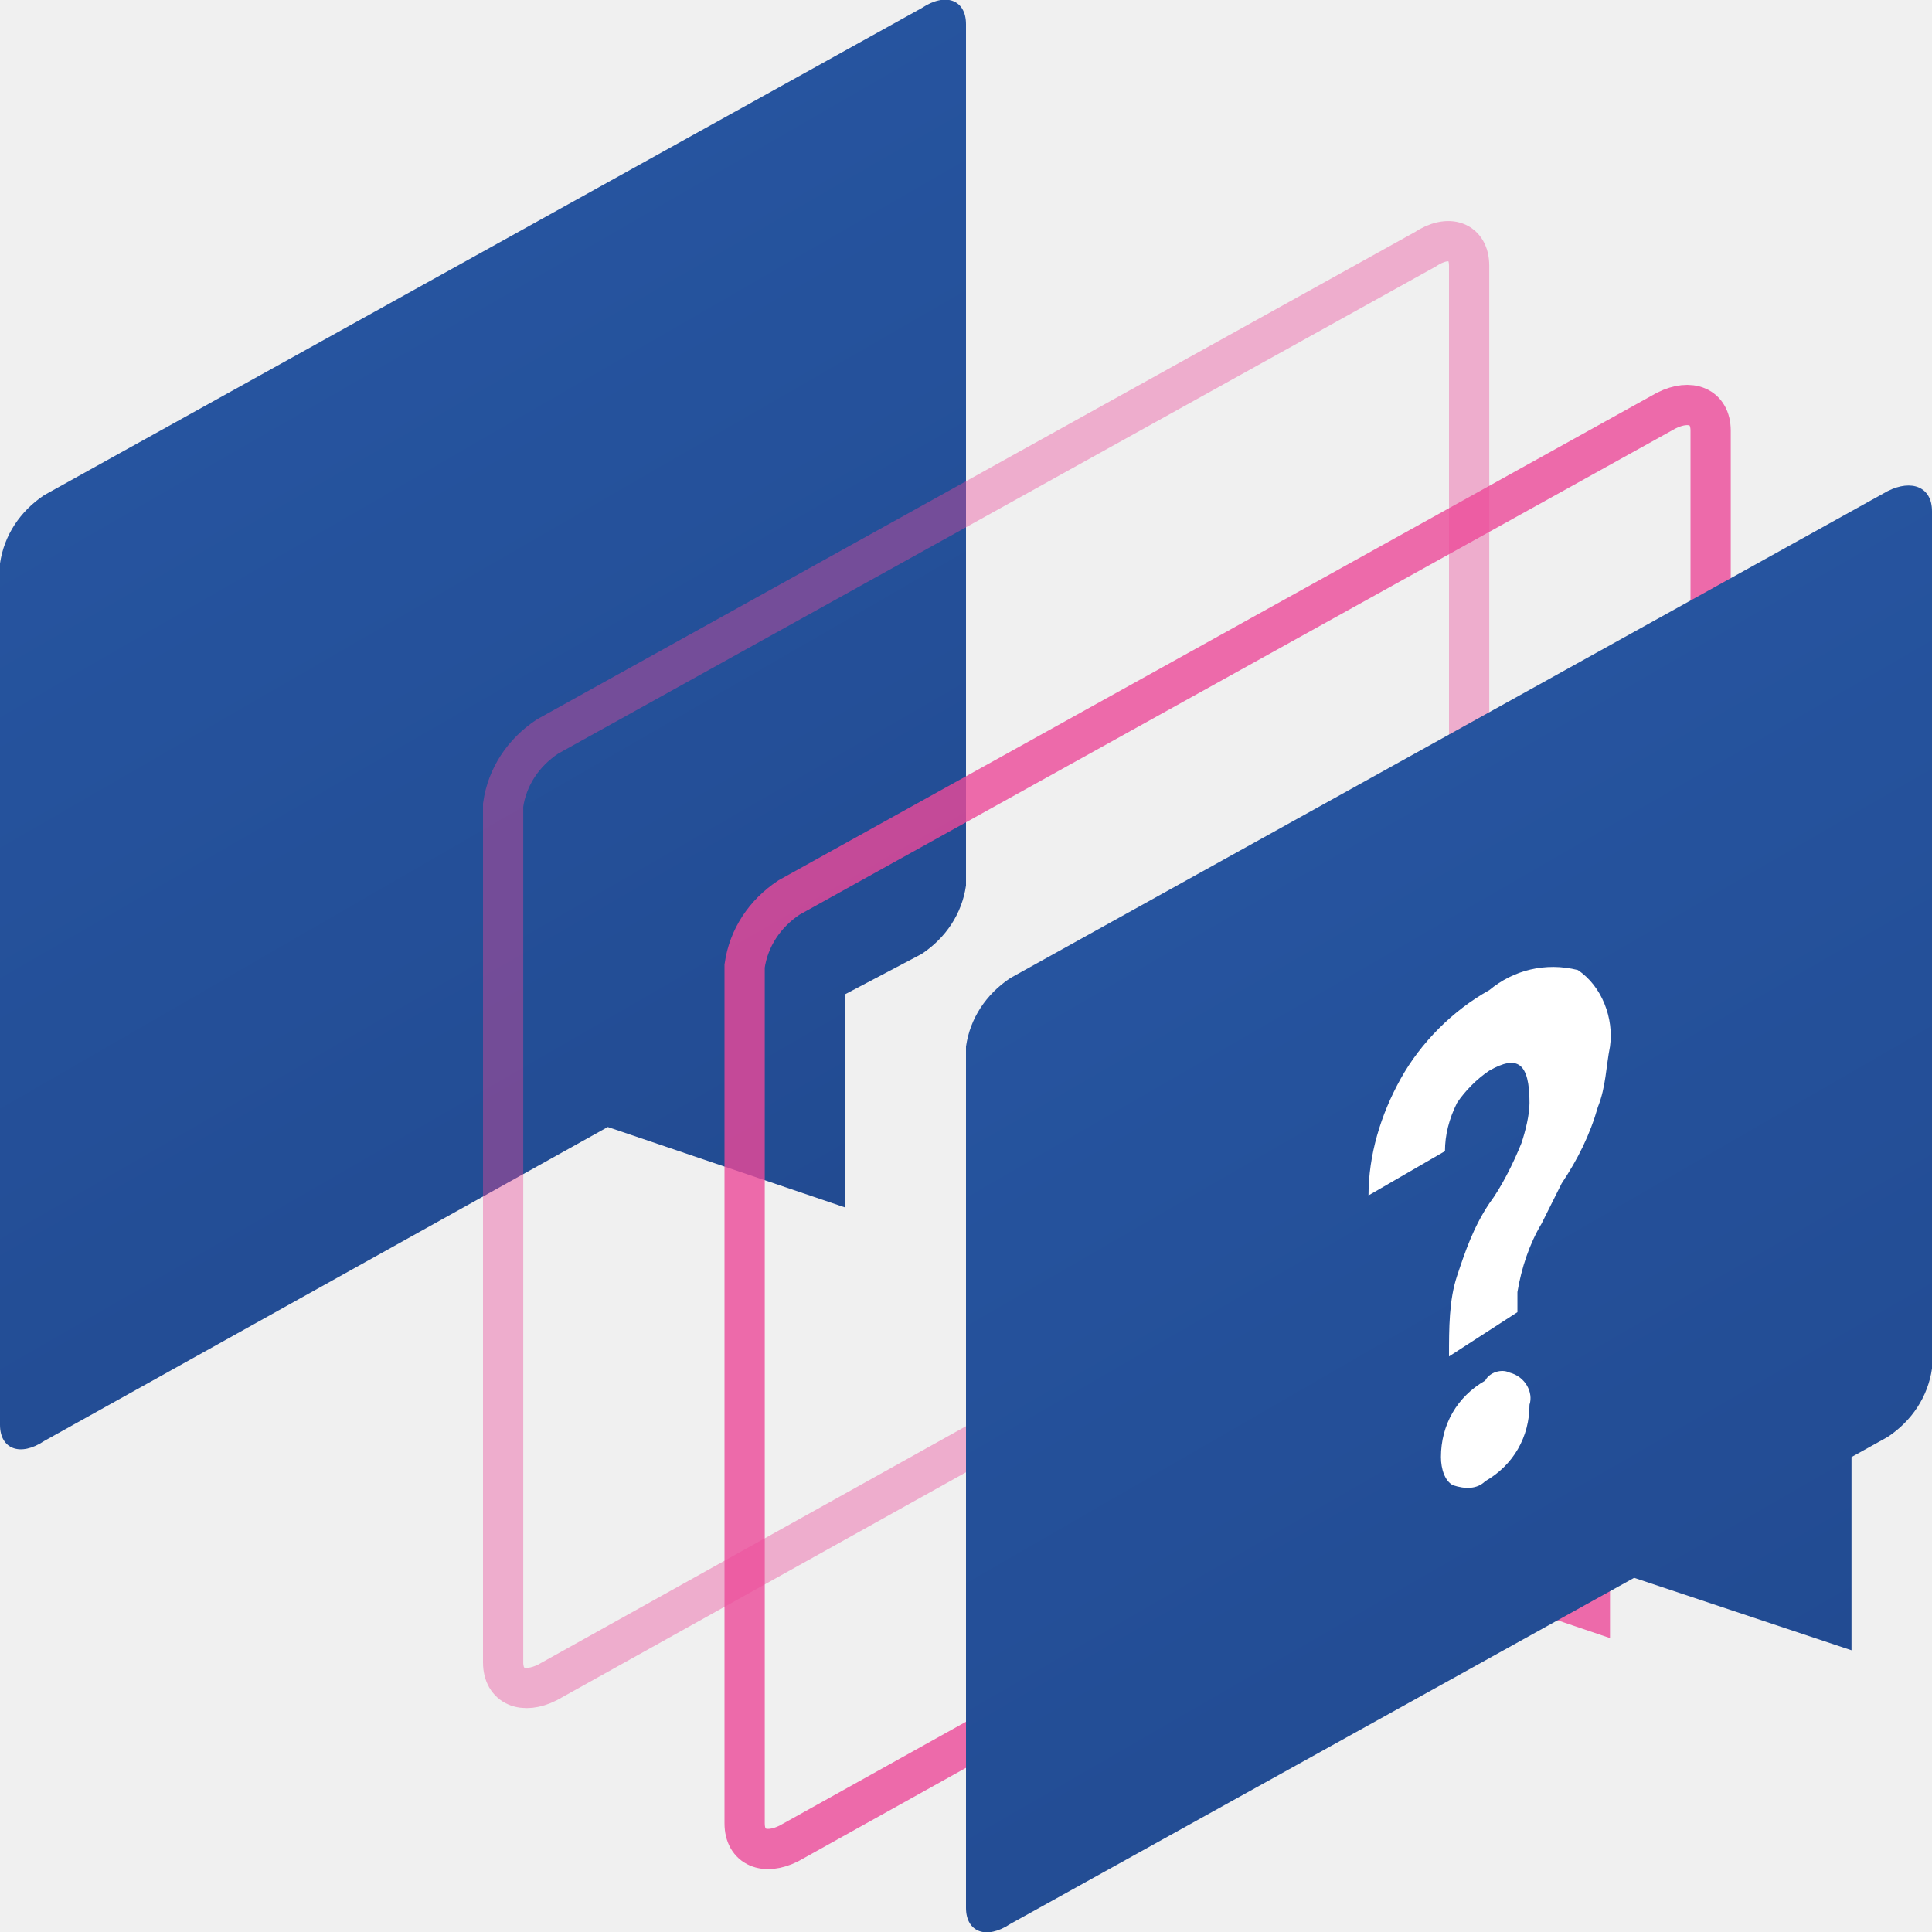
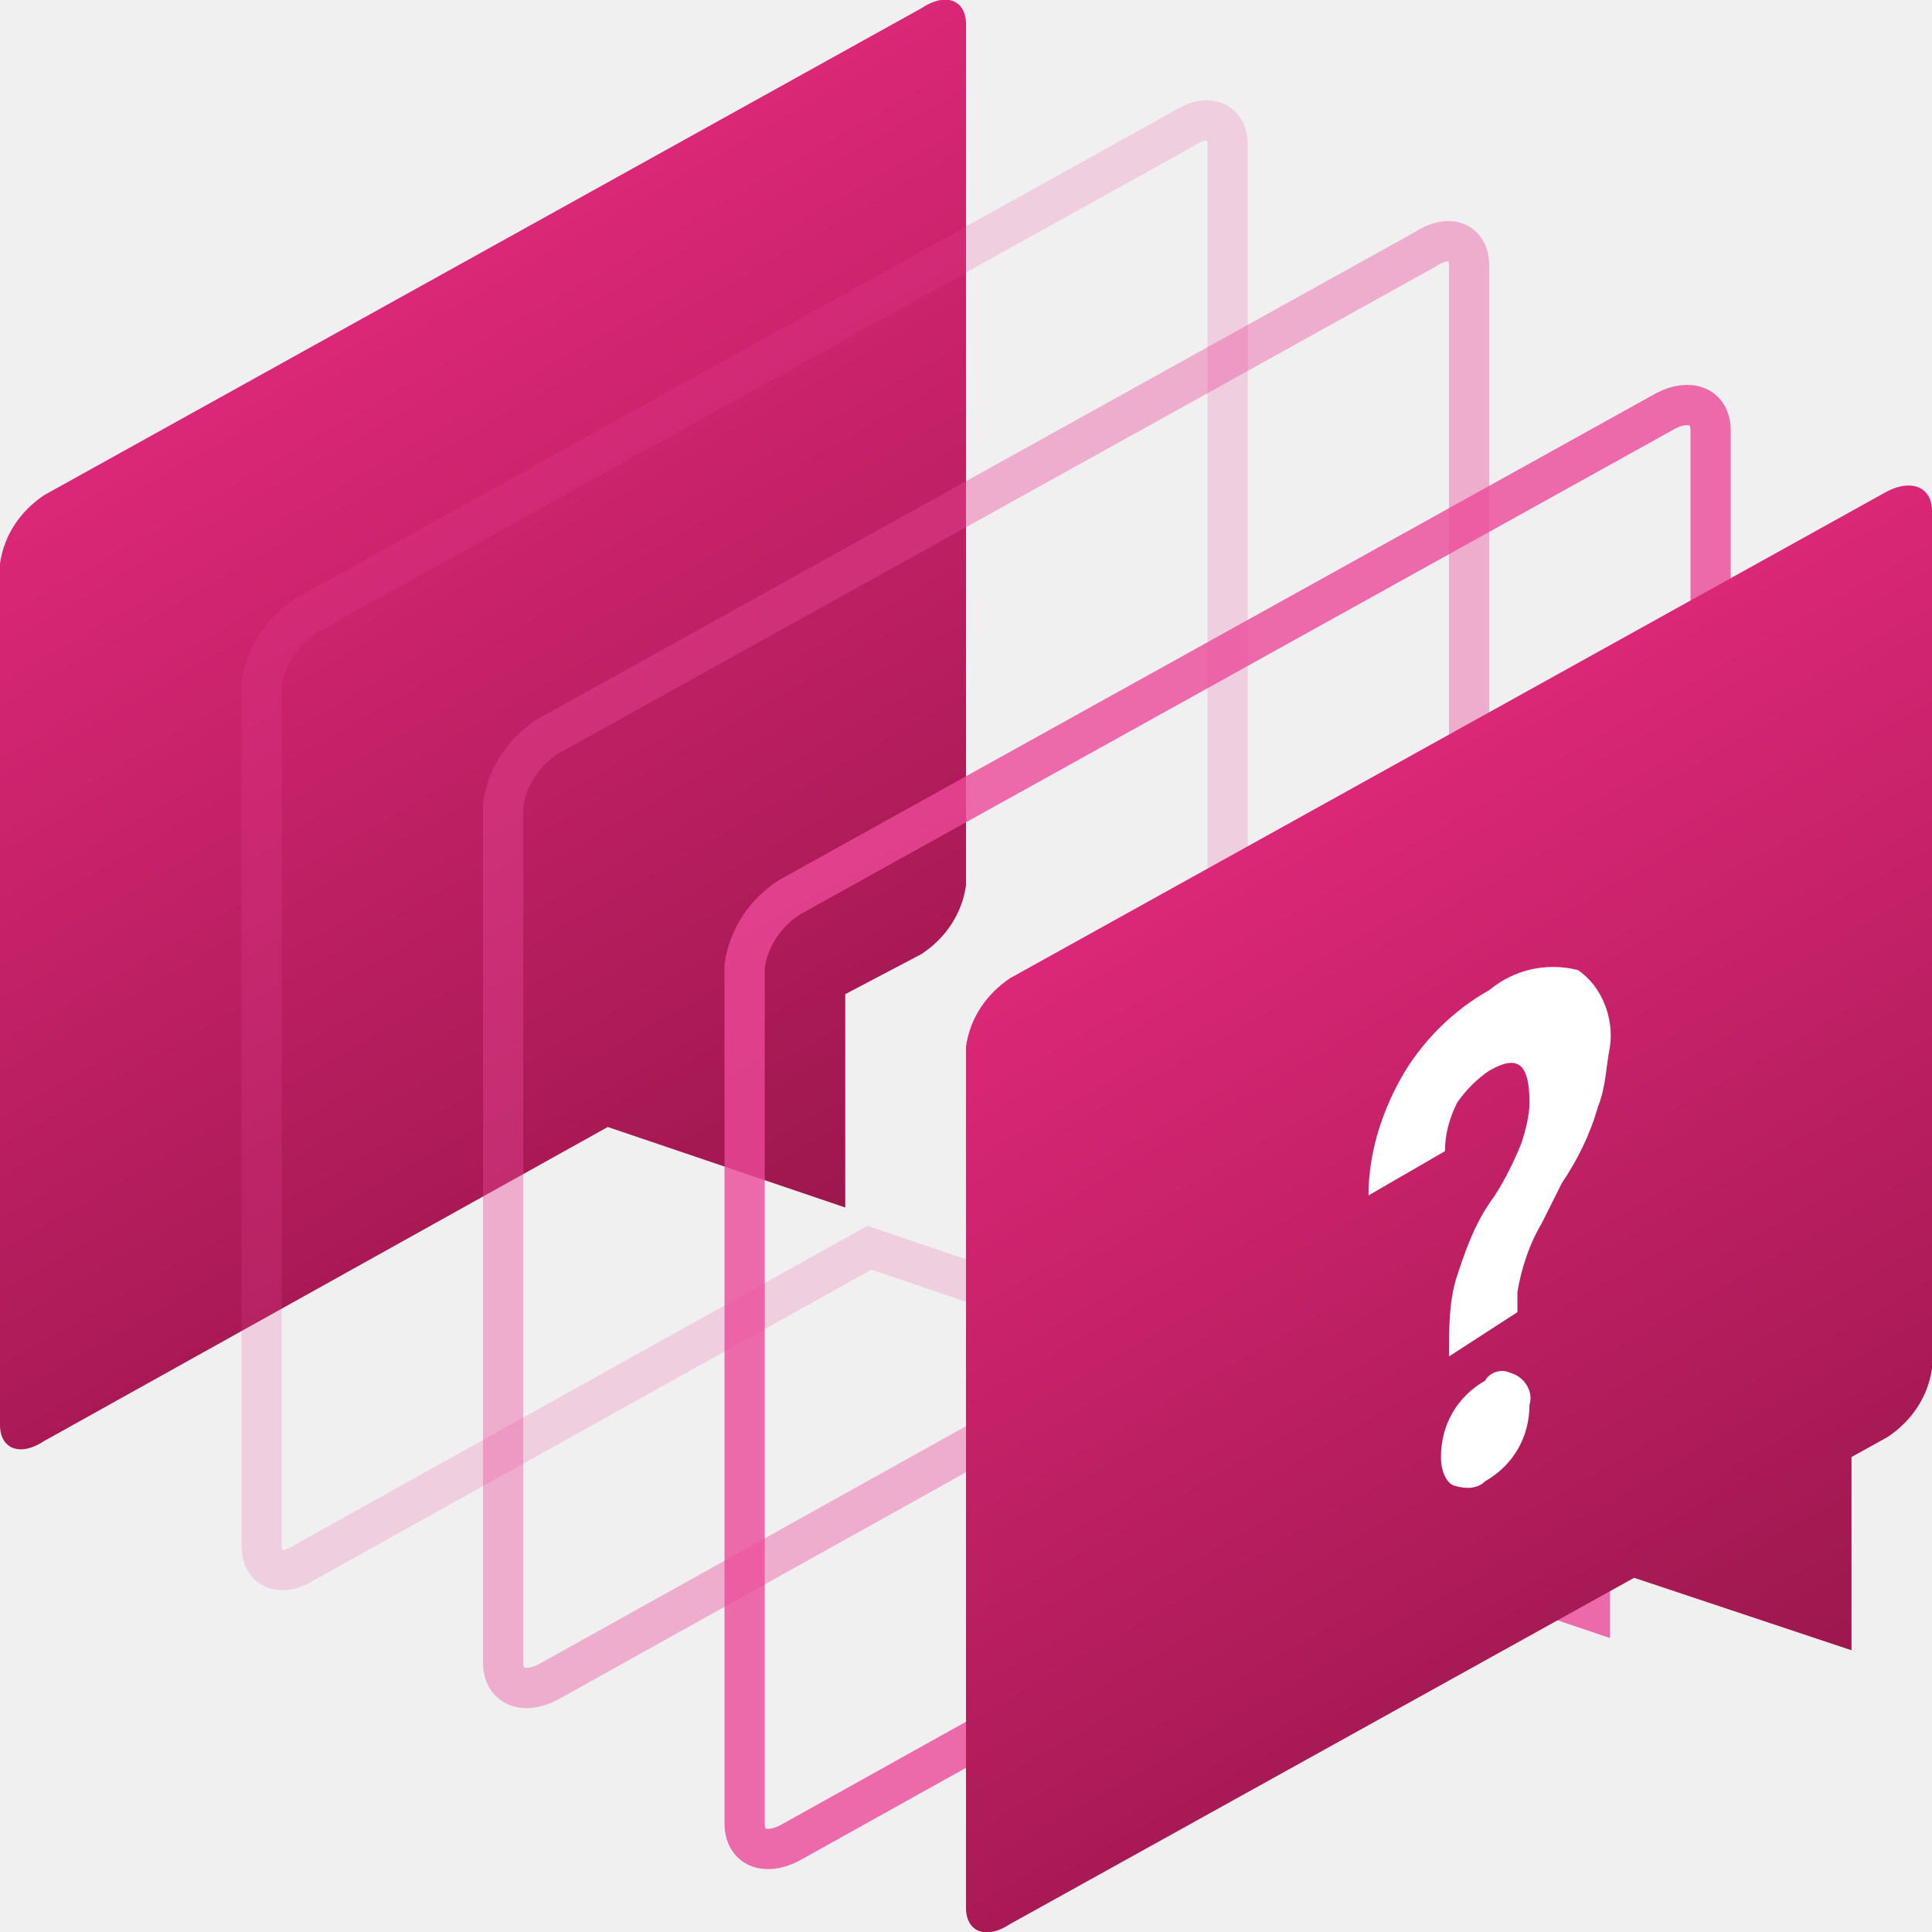
<svg xmlns="http://www.w3.org/2000/svg" version="1.1" id="support" x="0px" y="0px" viewBox="0 0 48 48" style="enable-background:new 0 0 48 48;" xml:space="preserve">
  <style type="text/css">
	.st0{fill:url(#Prostokąt_zaokrąglony_834_kopia_9_1_);}
- 	.st1{opacity:0.2;fill:none;stroke:#db2ec4899777;enable-background:new    ;}
+ 	.st1{opacity:0.2;fill:none;stroke:#ec4899;enable-background:new    ;}
	.st2{opacity:0.4;fill:none;stroke:#ec4899;enable-background:new    ;}
	.st3{opacity:0.8;fill:none;stroke:#ec4899;enable-background:new    ;}
	.st4{fill:url(#Prostokąt_zaokrąglony_834_kopia_10_1_);}
	.st5{fill:#FFFFFF;}
</style>
  <linearGradient id="Prostokąt_zaokrąglony_834_kopia_9_1_" gradientUnits="userSpaceOnUse" x1="19.45" y1="30.895" x2="6.825" y2="9.028">
-     <stop offset="0" style="stop-color:#224B92" />
-     <stop offset="1" style="stop-color:#26549F" />
+     <stop offset="0" style="stop-color:#9d174d" />
+     <stop offset="1" style="stop-color:#db2777" />
  </linearGradient>
  <path id="Prostokąt_zaokrąglony_834_kopia_9" class="st0" d="M22.9,23.7L21,24.7V30l-5.9-2l-14,7.8C0.5,36.2,0,36,0,35.4V14  c0.1-0.7,0.5-1.3,1.1-1.7L22.9,0.2C23.5-0.2,24,0,24,0.6V22C23.9,22.7,23.5,23.3,22.9,23.7z" />
  <path id="Prostokąt_zaokrąglony_834_kopia_11" class="st1" d="M29.4,26.7l-1.9,1.1V33l-5.9-2l-14,7.8C7,39.2,6.5,39,6.5,38.4V17  c0.1-0.7,0.5-1.3,1.1-1.7L29.4,3.2C30,2.8,30.5,3,30.5,3.6V25C30.4,25.7,30,26.3,29.4,26.7z" />
  <path id="Prostokąt_zaokrąglony_834_kopia_12" class="st2" d="M35.4,29.7l-1.9,1.1V36l-5.9-2l-14,7.8c-0.6,0.3-1.1,0.1-1.1-0.5V20  c0.1-0.7,0.5-1.3,1.1-1.7L35.4,6.2C36,5.8,36.5,6,36.5,6.6V28C36.4,28.7,36,29.3,35.4,29.7z" />
  <path id="Prostokąt_zaokrąglony_834_kopia_13" class="st3" d="M41.4,33.7l-1.9,1.1V40l-5.9-2l-14,7.8c-0.6,0.3-1.1,0.1-1.1-0.5V24  c0.1-0.7,0.5-1.3,1.1-1.7l21.8-12.1c0.6-0.3,1.1-0.1,1.1,0.5V32C42.4,32.7,42,33.3,41.4,33.7z" />
  <linearGradient id="Prostokąt_zaokrąglony_834_kopia_10_1_" gradientUnits="userSpaceOnUse" x1="43.266" y1="42.578" x2="30.827" y2="21.033">
-     <stop offset="0" style="stop-color:#224B92" />
-     <stop offset="1" style="stop-color:#26549F" />
+     <stop offset="0" style="stop-color:#9d174d" />
+     <stop offset="1" style="stop-color:#db2777" />
  </linearGradient>
  <path id="Prostokąt_zaokrąglony_834_kopia_10" class="st4" d="M46.9,35.7L46,36.2V41l-5.4-1.8l-15.5,8.6C24.5,48.2,24,48,24,47.4  V26c0.1-0.7,0.5-1.3,1.1-1.7l21.8-12.1c0.6-0.3,1.1-0.1,1.1,0.5V34C47.9,34.7,47.5,35.3,46.9,35.7z" />
  <path id="_" class="st5" d="M37.7,32.6l0-0.5c0.1-0.6,0.3-1.2,0.6-1.7l0.5-1c0.4-0.6,0.7-1.2,0.9-1.9c0.2-0.5,0.2-1,0.3-1.5  c0.1-0.7-0.2-1.5-0.8-1.9c-0.8-0.2-1.6,0-2.2,0.5c-0.9,0.5-1.7,1.3-2.2,2.2c-0.5,0.9-0.8,1.9-0.8,2.9l1.9-1.1c0-0.4,0.1-0.8,0.3-1.2  c0.2-0.3,0.5-0.6,0.8-0.8c0.7-0.4,1-0.2,1,0.8c0,0.3-0.1,0.7-0.2,1c-0.2,0.5-0.5,1.1-0.8,1.5c-0.4,0.6-0.6,1.2-0.8,1.8  c-0.2,0.6-0.2,1.3-0.2,2L37.7,32.6z M36.1,36.9c0.3,0.1,0.6,0.1,0.8-0.1c0.7-0.4,1.1-1.1,1.1-1.9c0.1-0.3-0.1-0.7-0.5-0.8  c-0.2-0.1-0.5,0-0.6,0.2c-0.7,0.4-1.1,1.1-1.1,1.9C35.8,36.5,35.9,36.8,36.1,36.9L36.1,36.9z" />
</svg>
